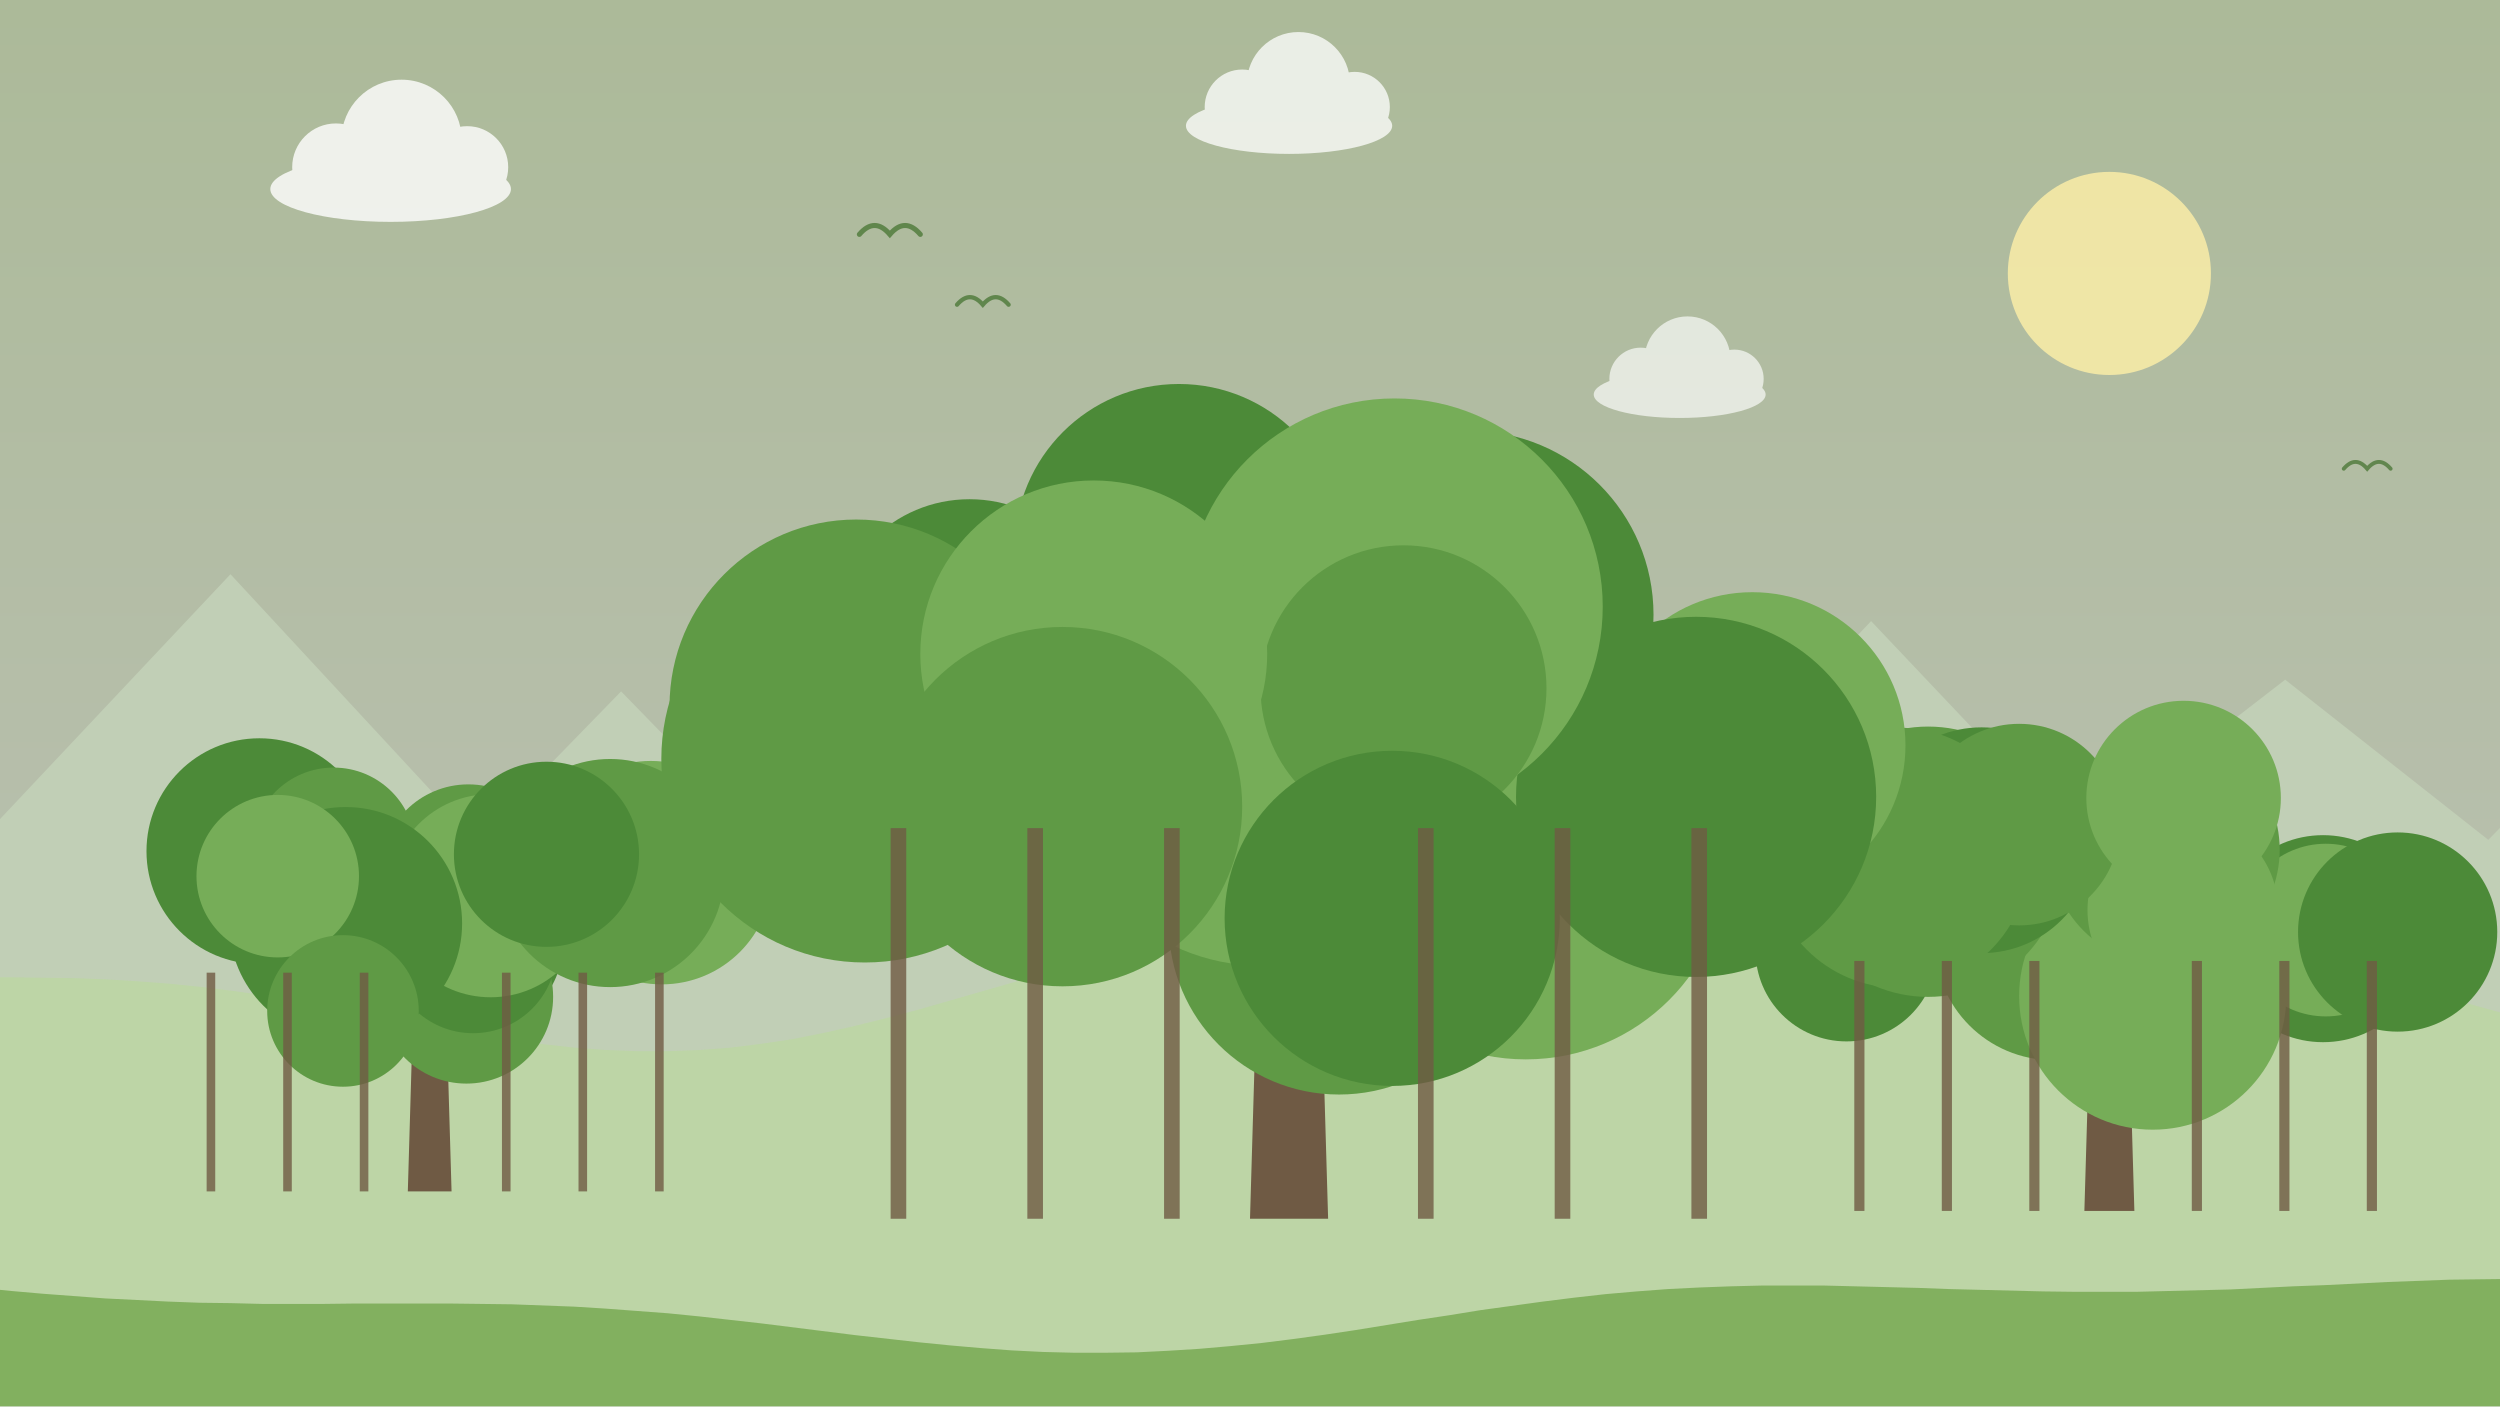
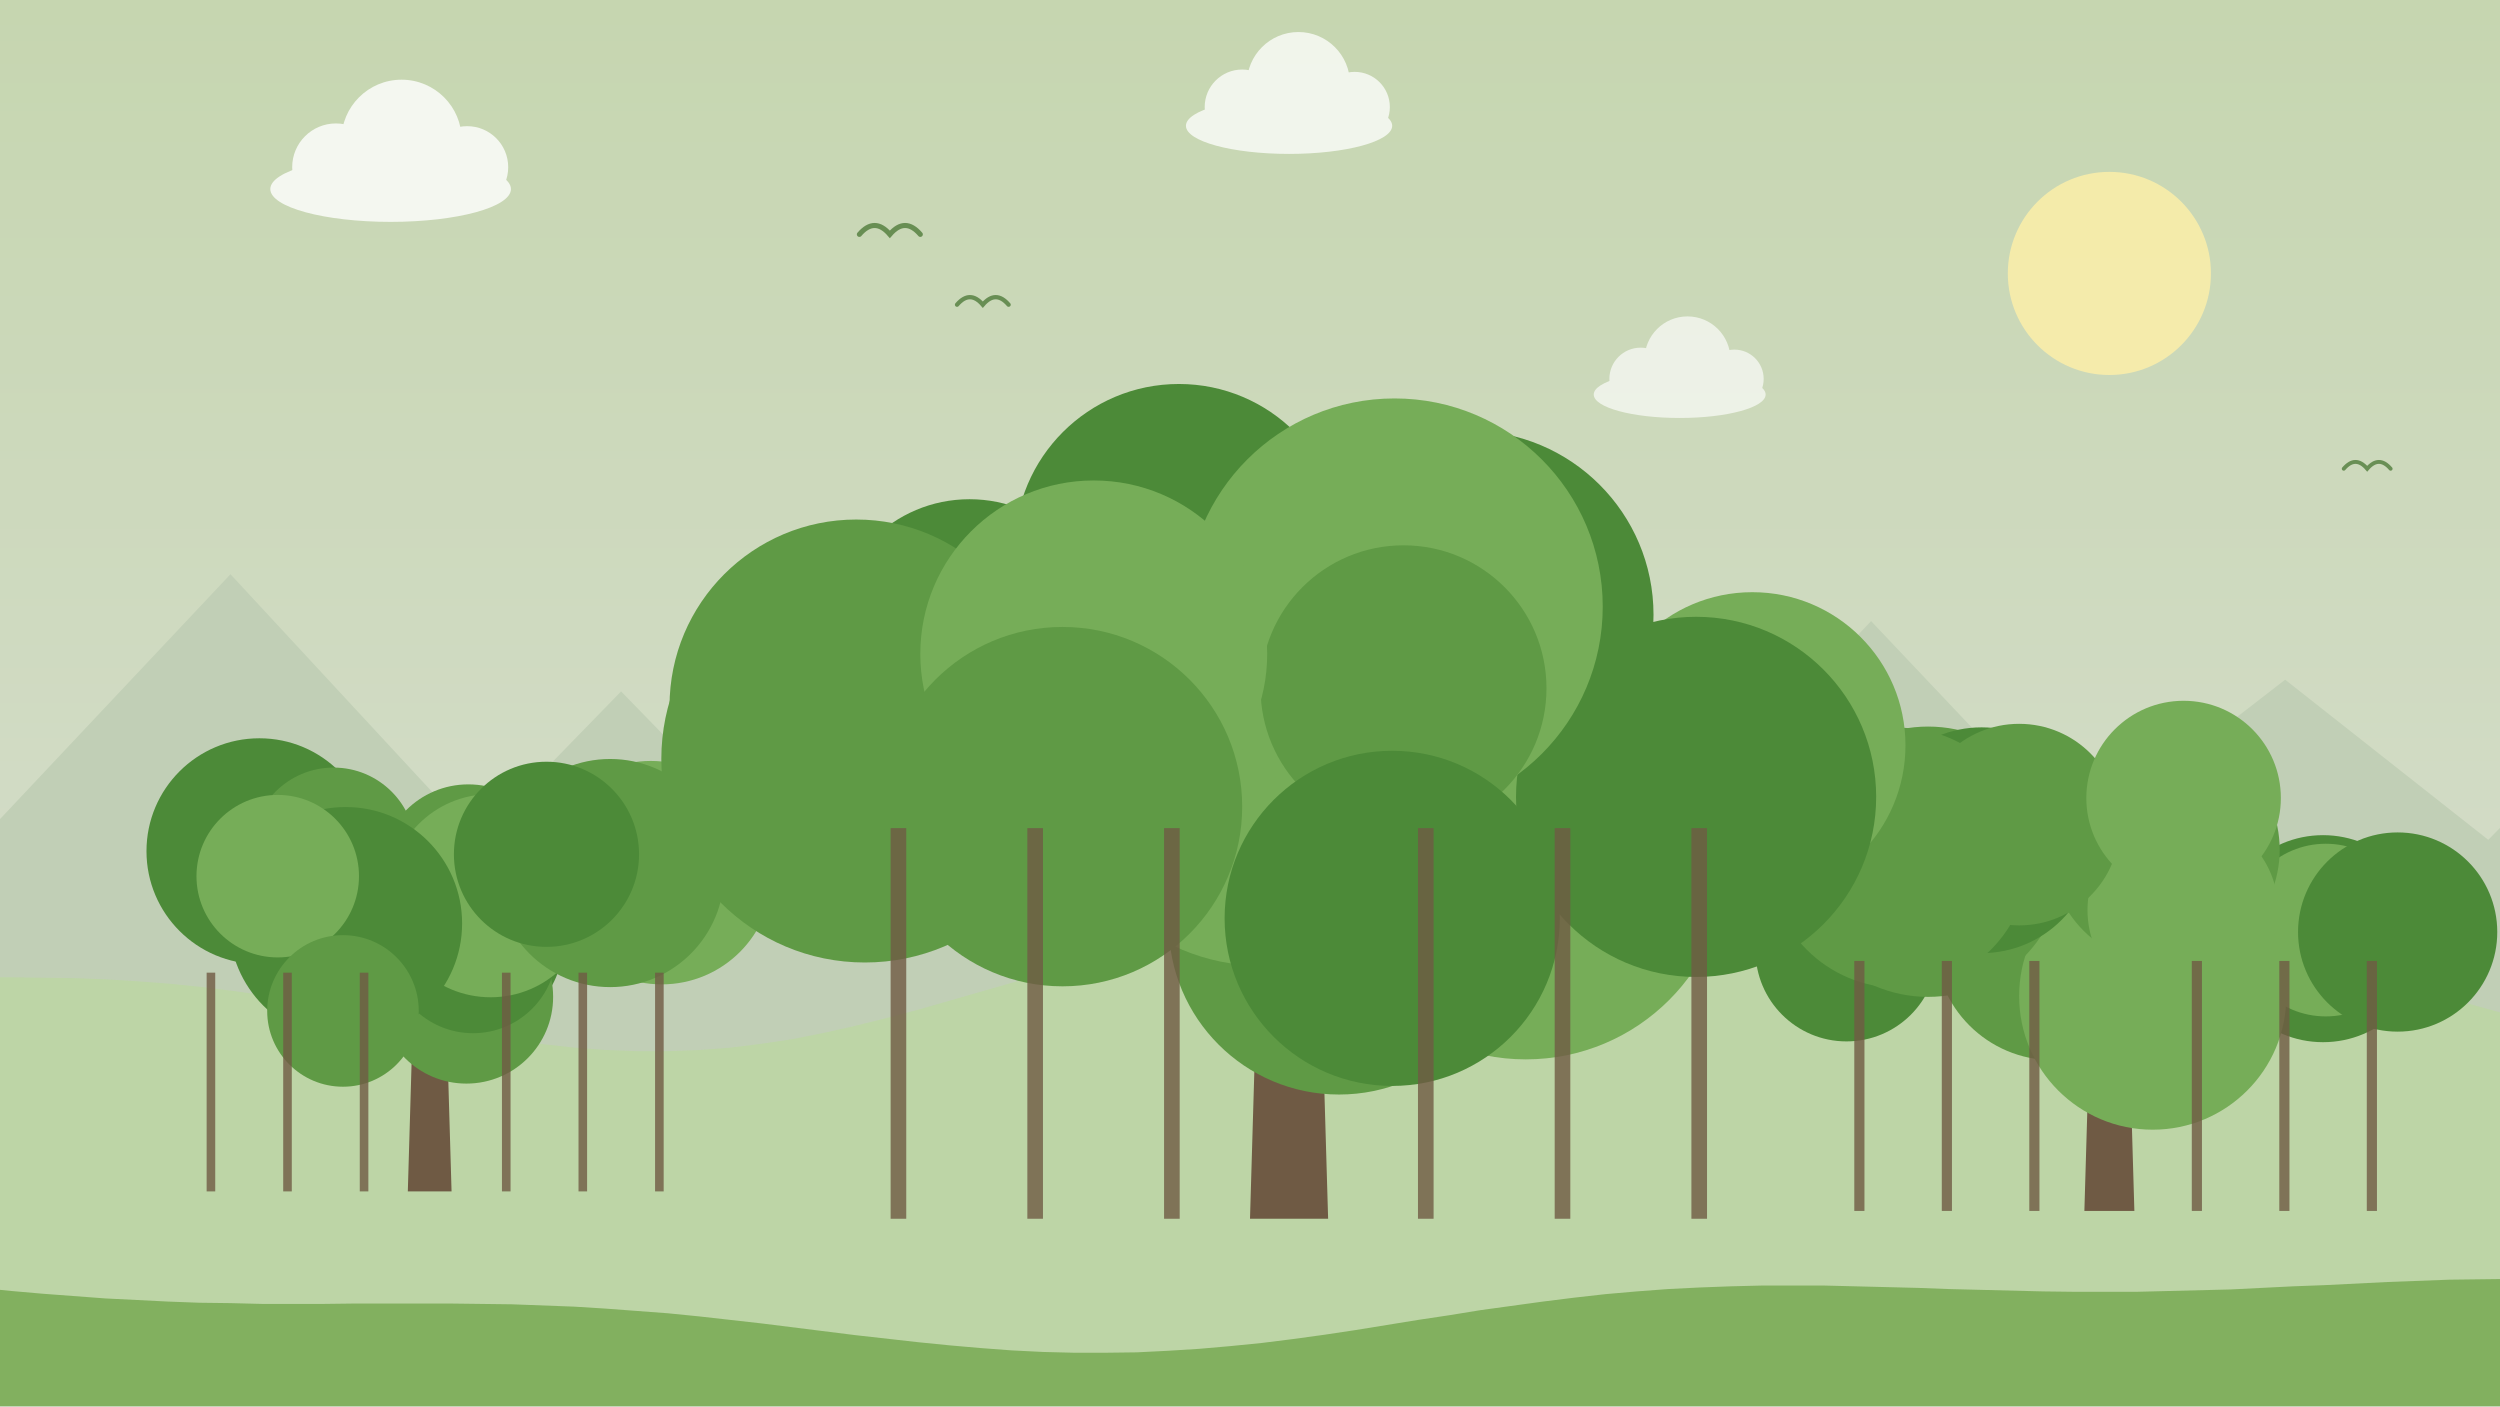
<svg xmlns="http://www.w3.org/2000/svg" viewBox="0 0 640 360" preserveAspectRatio="xMidYMax slice">
  <defs>
    <linearGradient id="w102" x1="0" y1="0" x2="0" y2="1">
-       <stop offset="0" stop-color="#acba99" />
-       <stop offset="1" stop-color="#bec2b8" />
+       <stop offset="0" stop-color="#c6d6b0" />
+       <stop offset="1" stop-color="#dadfd4" />
    </linearGradient>
  </defs>
  <rect width="640" height="360" fill="url(#w102)" />
  <g fill="#ffffff" opacity="0.8" transform="translate(100,40) scale(1.4)">
    <ellipse cx="0" cy="6" rx="22" ry="6" />
    <circle cx="-10" cy="2" r="8" />
    <circle cx="2" cy="-3" r="11" />
    <circle cx="14" cy="2" r="7.5" />
  </g>
  <g fill="#ffffff" opacity="0.75" transform="translate(330,25) scale(1.2)">
    <ellipse cx="0" cy="6" rx="22" ry="6" />
    <circle cx="-10" cy="2" r="8" />
    <circle cx="2" cy="-3" r="11" />
    <circle cx="14" cy="2" r="7.5" />
  </g>
  <g fill="#ffffff" opacity="0.65" transform="translate(430,95) scale(1.0)">
    <ellipse cx="0" cy="6" rx="22" ry="6" />
    <circle cx="-10" cy="2" r="8" />
    <circle cx="2" cy="-3" r="11" />
    <circle cx="14" cy="2" r="7.5" />
  </g>
  <path d="M0,0 q3,-3.5 6,0 q3,-3.5 6,0" fill="none" stroke="#3f6f2a" stroke-width="1" stroke-linecap="round" opacity=".7" transform="translate(220,60) scale(1.3)" />
  <path d="M0,0 q3,-3.5 6,0 q3,-3.5 6,0" fill="none" stroke="#3f6f2a" stroke-width="1" stroke-linecap="round" opacity=".7" transform="translate(245,78) scale(1.1)" />
  <path d="M0,0 q3,-3.5 6,0 q3,-3.5 6,0" fill="none" stroke="#3f6f2a" stroke-width="1" stroke-linecap="round" opacity=".7" transform="translate(600,120) scale(1)" />
  <circle cx="540" cy="70" r="26" fill="#fff0a8" opacity="0.8" />
  <path d="M-5 360 L-5 215 L59 147 L122 215 L159 177 L196 215 L256 154 L316 215 L371 169 L426 215 L479 159 L532 215 L585 174 L637 215 L685 166 L733 215 L700 360Z" fill="#c1cfb6" />
  <path d="M-5 360 L-5 250 L-5 250.2 L3 250.2 L11 250.3 L19 250.4 L27 250.7 L35 251.2 L43 251.8 L51 252.6 L59 253.6 L67 254.7 L75 256.0 L83 257.4 L91 258.9 L99 260.4 L107 262.0 L115 263.5 L123 264.9 L131 266.2 L139 267.3 L147 268.2 L155 268.8 L163 269.1 L171 269.1 L179 268.8 L187 268.2 L195 267.2 L203 266.0 L211 264.4 L219 262.6 L227 260.6 L235 258.5 L243 256.2 L251 253.9 L259 251.6 L267 249.3 L275 247.2 L283 245.2 L291 243.3 L299 241.7 L307 240.4 L315 239.3 L323 238.5 L331 237.9 L339 237.6 L347 237.5 L355 237.7 L363 238.0 L371 238.4 L379 239.0 L387 239.6 L395 240.2 L403 240.8 L411 241.3 L419 241.8 L427 242.1 L435 242.3 L443 242.3 L451 242.2 L459 242.0 L467 241.7 L475 241.3 L483 240.8 L491 240.3 L499 239.8 L507 239.4 L515 239.0 L523 238.8 L531 238.8 L539 238.9 L547 239.3 L555 240.0 L563 240.9 L571 242.0 L579 243.4 L587 245.1 L595 246.9 L603 248.9 L611 251.1 L619 253.3 L627 255.6 L635 257.8 L643 260.0 L645 360Z" fill="#bcd6a4" opacity="0.9" />
  <path d="M104.4 305 L105.8 257.4 L114.2 257.4 L115.6 305Z" fill="#6f5a44" />
  <circle cx="112.1" cy="244.0" r="23.5" fill="#5f9a45" />
  <circle cx="120.6" cy="241.0" r="23.6" fill="#4c8a38" />
  <circle cx="166.6" cy="222.6" r="27.8" fill="#76ad58" />
  <circle cx="119.4" cy="255.2" r="22.2" fill="#5f9a45" />
  <circle cx="121.1" cy="243.1" r="21.4" fill="#4c8a38" />
  <circle cx="169.4" cy="223.7" r="28.3" fill="#76ad58" />
  <circle cx="119.9" cy="223.3" r="22.5" fill="#5f9a45" />
  <circle cx="66.4" cy="217.9" r="28.9" fill="#4c8a38" />
  <circle cx="125.6" cy="229.3" r="26.0" fill="#76ad58" />
  <circle cx="85.4" cy="217.5" r="21.0" fill="#5f9a45" />
  <circle cx="88.5" cy="236.4" r="29.8" fill="#4c8a38" />
  <circle cx="145.6" cy="219.5" r="22.4" fill="#76ad58" />
  <circle cx="156.2" cy="223.5" r="29.2" fill="#5f9a45" />
  <circle cx="139.9" cy="218.7" r="23.7" fill="#4c8a38" />
  <circle cx="71.1" cy="224.3" r="20.8" fill="#76ad58" />
  <circle cx="87.8" cy="258.8" r="19.4" fill="#5f9a45" />
  <path d="M54.0 249.0 L54.0 305" stroke="#6f5a44" stroke-width="2.2" opacity=".8" />
  <path d="M73.6 249.0 L73.6 305" stroke="#6f5a44" stroke-width="2.2" opacity=".8" />
  <path d="M93.2 249.0 L93.2 305" stroke="#6f5a44" stroke-width="2.2" opacity=".8" />
  <path d="M129.6 249.0 L129.6 305" stroke="#6f5a44" stroke-width="2.2" opacity=".8" />
  <path d="M149.2 249.0 L149.2 305" stroke="#6f5a44" stroke-width="2.2" opacity=".8" />
  <path d="M168.8 249.0 L168.8 305" stroke="#6f5a44" stroke-width="2.2" opacity=".8" />
  <path d="M533.6 310 L535.2 255.6 L544.8 255.6 L546.4 310Z" fill="#6f5a44" />
  <circle cx="525.6" cy="241.1" r="30.3" fill="#5f9a45" />
  <circle cx="594.7" cy="240.3" r="26.5" fill="#4c8a38" />
  <circle cx="595.4" cy="238.1" r="22.1" fill="#76ad58" />
  <circle cx="519.9" cy="233.4" r="22.8" fill="#5f9a45" />
  <circle cx="472.7" cy="243.3" r="23.3" fill="#4c8a38" />
  <circle cx="551.1" cy="255.0" r="34.2" fill="#76ad58" />
  <circle cx="493.6" cy="220.6" r="34.6" fill="#5f9a45" />
  <circle cx="613.8" cy="238.6" r="25.5" fill="#4c8a38" />
  <circle cx="557.6" cy="238.6" r="25.7" fill="#76ad58" />
  <circle cx="554.2" cy="217.5" r="29.4" fill="#5f9a45" />
  <circle cx="507.3" cy="215.1" r="28.9" fill="#4c8a38" />
  <circle cx="558.8" cy="233.0" r="24.4" fill="#76ad58" />
  <circle cx="516.9" cy="211.1" r="25.8" fill="#5f9a45" />
  <circle cx="491.8" cy="219.0" r="25.6" fill="#4c8a38" />
  <circle cx="559.0" cy="204.3" r="24.9" fill="#76ad58" />
  <circle cx="486.1" cy="219.6" r="33.3" fill="#5f9a45" />
  <path d="M476.0 246.0 L476.0 310" stroke="#6f5a44" stroke-width="2.6" opacity=".8" />
  <path d="M498.4 246.0 L498.4 310" stroke="#6f5a44" stroke-width="2.6" opacity=".8" />
  <path d="M520.8 246.0 L520.8 310" stroke="#6f5a44" stroke-width="2.6" opacity=".8" />
  <path d="M562.4 246.0 L562.4 310" stroke="#6f5a44" stroke-width="2.6" opacity=".8" />
  <path d="M584.8 246.0 L584.8 310" stroke="#6f5a44" stroke-width="2.6" opacity=".8" />
  <path d="M607.2 246.0 L607.2 310" stroke="#6f5a44" stroke-width="2.6" opacity=".8" />
  <path d="M320.0 312 L322.5 227.0 L337.5 227.0 L340.0 312Z" fill="#6f5a44" />
  <circle cx="337.3" cy="223.8" r="41.5" fill="#5f9a45" />
  <circle cx="248.2" cy="163.0" r="35.2" fill="#4c8a38" />
  <circle cx="448.6" cy="190.8" r="39.2" fill="#76ad58" />
  <circle cx="342.8" cy="236.6" r="43.6" fill="#5f9a45" />
  <circle cx="376.2" cy="157.4" r="47.1" fill="#4c8a38" />
  <circle cx="390.6" cy="219.3" r="51.9" fill="#76ad58" />
  <circle cx="219.2" cy="180.8" r="47.8" fill="#5f9a45" />
  <circle cx="434.2" cy="204.0" r="46.1" fill="#4c8a38" />
  <circle cx="322.8" cy="195.4" r="51.8" fill="#76ad58" />
  <circle cx="221.4" cy="194.3" r="52.1" fill="#5f9a45" />
  <circle cx="301.8" cy="140.3" r="42.0" fill="#4c8a38" />
  <circle cx="357.0" cy="155.3" r="53.3" fill="#76ad58" />
  <circle cx="359.3" cy="176.2" r="36.6" fill="#5f9a45" />
  <circle cx="356.4" cy="235.1" r="42.9" fill="#4c8a38" />
  <circle cx="280.0" cy="167.4" r="44.4" fill="#76ad58" />
  <circle cx="272.0" cy="206.5" r="46.0" fill="#5f9a45" />
  <path d="M230.0 212.0 L230.0 312" stroke="#6f5a44" stroke-width="4.0" opacity=".8" />
  <path d="M265.0 212.0 L265.0 312" stroke="#6f5a44" stroke-width="4.0" opacity=".8" />
  <path d="M300.0 212.0 L300.0 312" stroke="#6f5a44" stroke-width="4.0" opacity=".8" />
  <path d="M365.0 212.0 L365.0 312" stroke="#6f5a44" stroke-width="4.0" opacity=".8" />
  <path d="M400.0 212.0 L400.0 312" stroke="#6f5a44" stroke-width="4.0" opacity=".8" />
  <path d="M435.0 212.0 L435.0 312" stroke="#6f5a44" stroke-width="4.0" opacity=".8" />
  <path d="M-5 360 L-5 335 L-5 329.7 L3 330.5 L11 331.2 L19 331.8 L27 332.4 L35 332.8 L43 333.2 L51 333.5 L59 333.6 L67 333.8 L75 333.8 L83 333.8 L91 333.7 L99 333.7 L107 333.7 L115 333.7 L123 333.8 L131 333.9 L139 334.2 L147 334.5 L155 335.0 L163 335.6 L171 336.2 L179 337.0 L187 337.9 L195 338.8 L203 339.8 L211 340.8 L219 341.8 L227 342.7 L235 343.6 L243 344.4 L251 345.1 L259 345.7 L267 346.1 L275 346.3 L283 346.3 L291 346.2 L299 345.8 L307 345.3 L315 344.6 L323 343.8 L331 342.8 L339 341.7 L347 340.5 L355 339.2 L363 337.9 L371 336.7 L379 335.4 L387 334.3 L395 333.2 L403 332.2 L411 331.3 L419 330.6 L427 330.0 L435 329.6 L443 329.3 L451 329.1 L459 329.1 L467 329.1 L475 329.3 L483 329.5 L491 329.7 L499 330.0 L507 330.2 L515 330.4 L523 330.6 L531 330.7 L539 330.7 L547 330.7 L555 330.5 L563 330.3 L571 330.1 L579 329.7 L587 329.3 L595 329.0 L603 328.6 L611 328.2 L619 327.9 L627 327.6 L635 327.5 L643 327.4 L645 360Z" fill="#82b05f" opacity="1" />
</svg>
